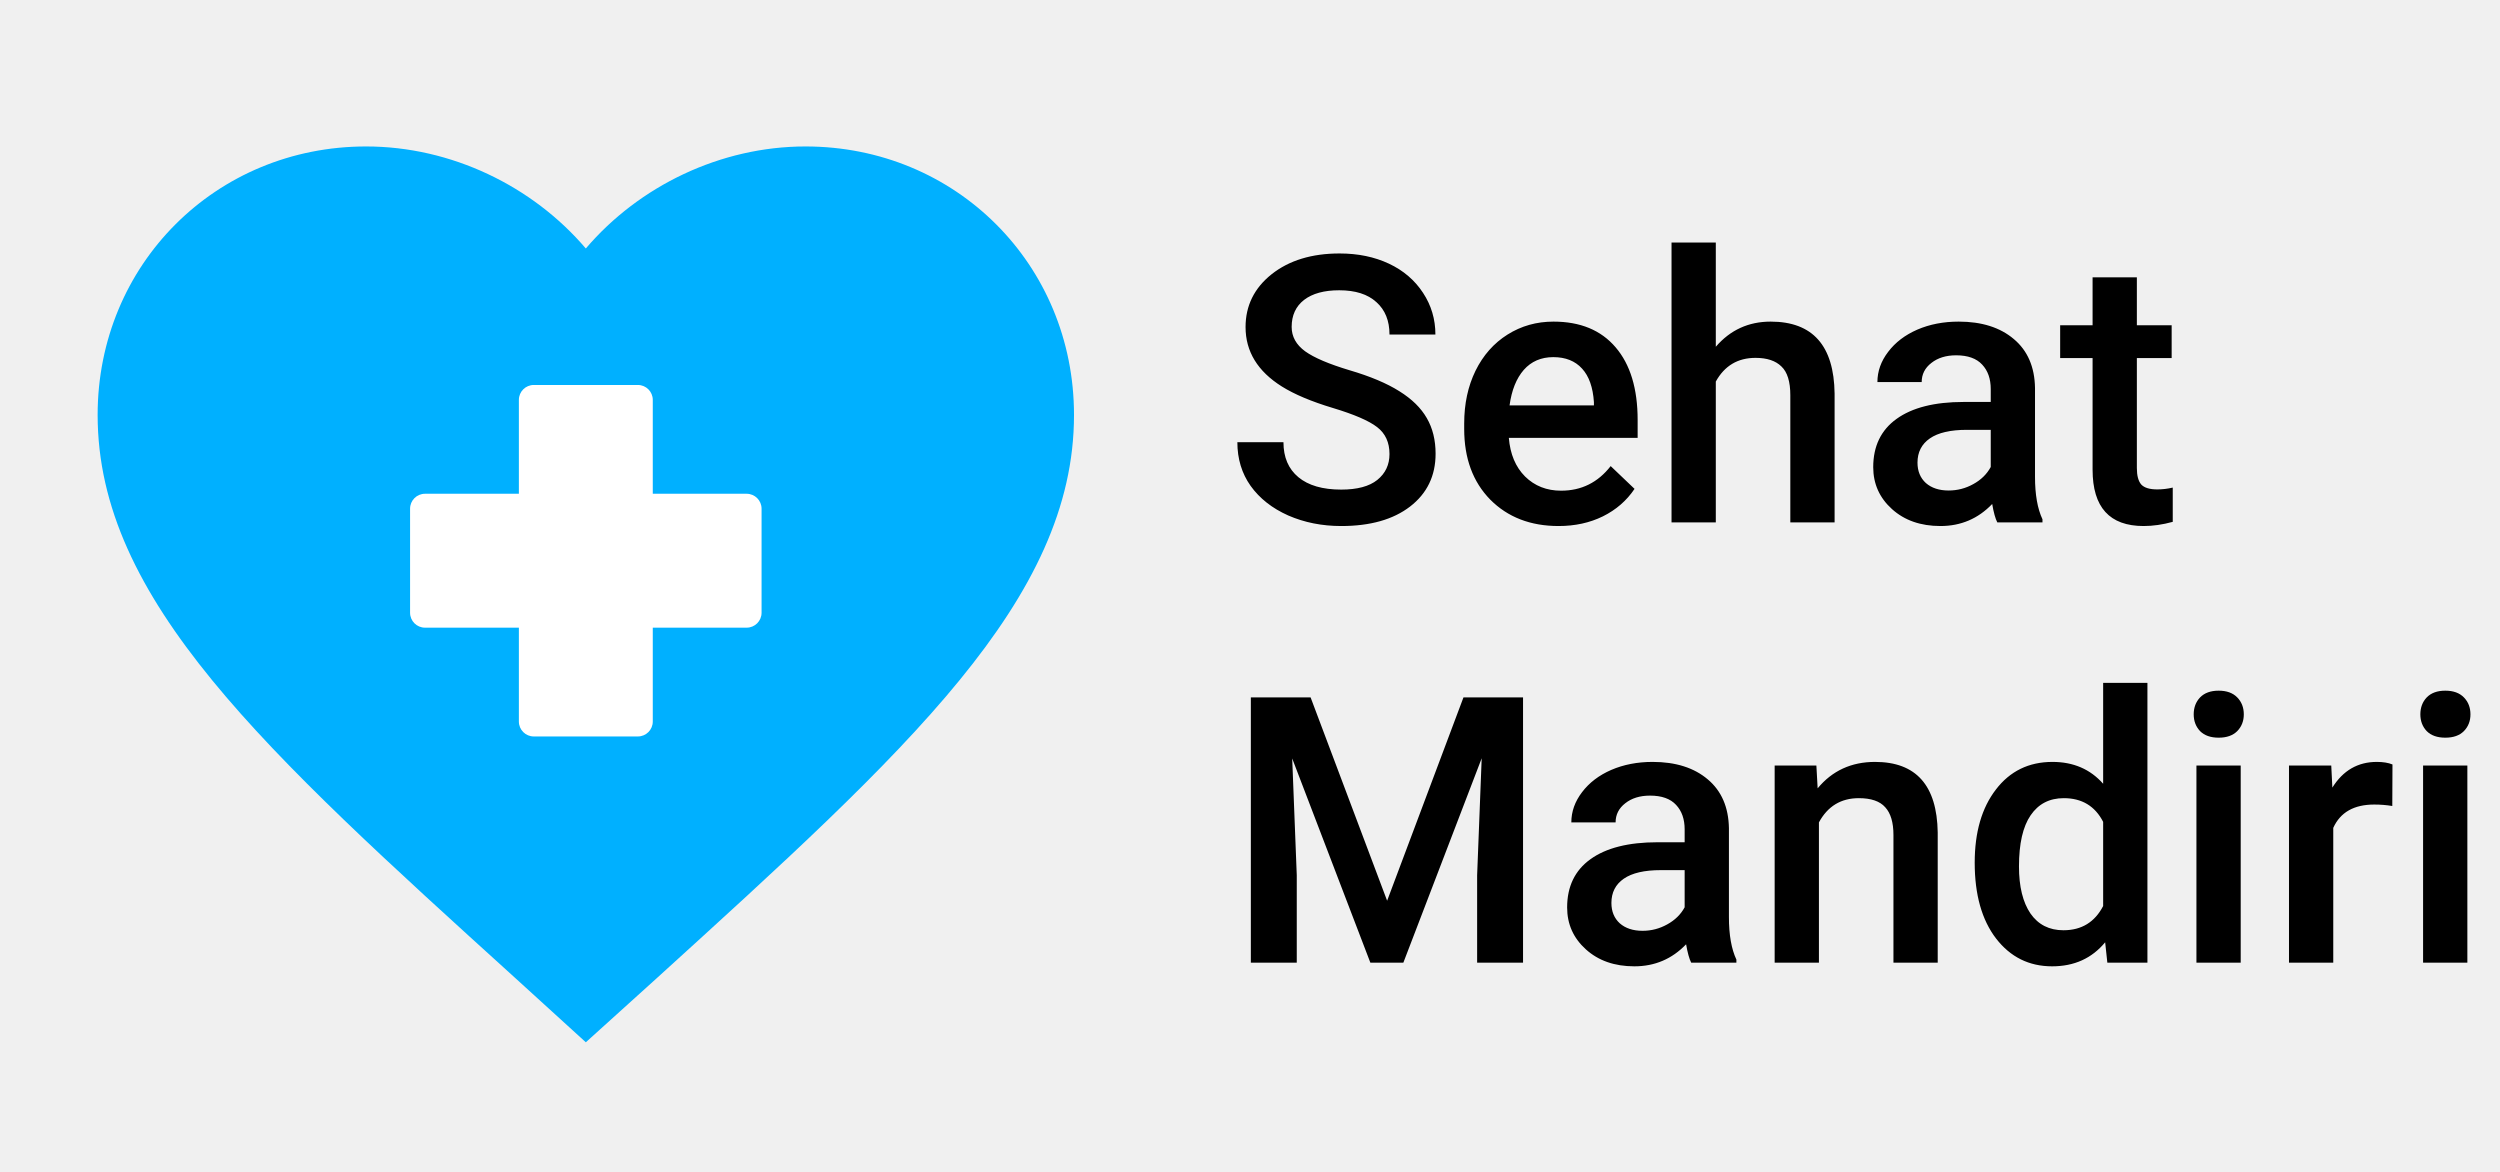
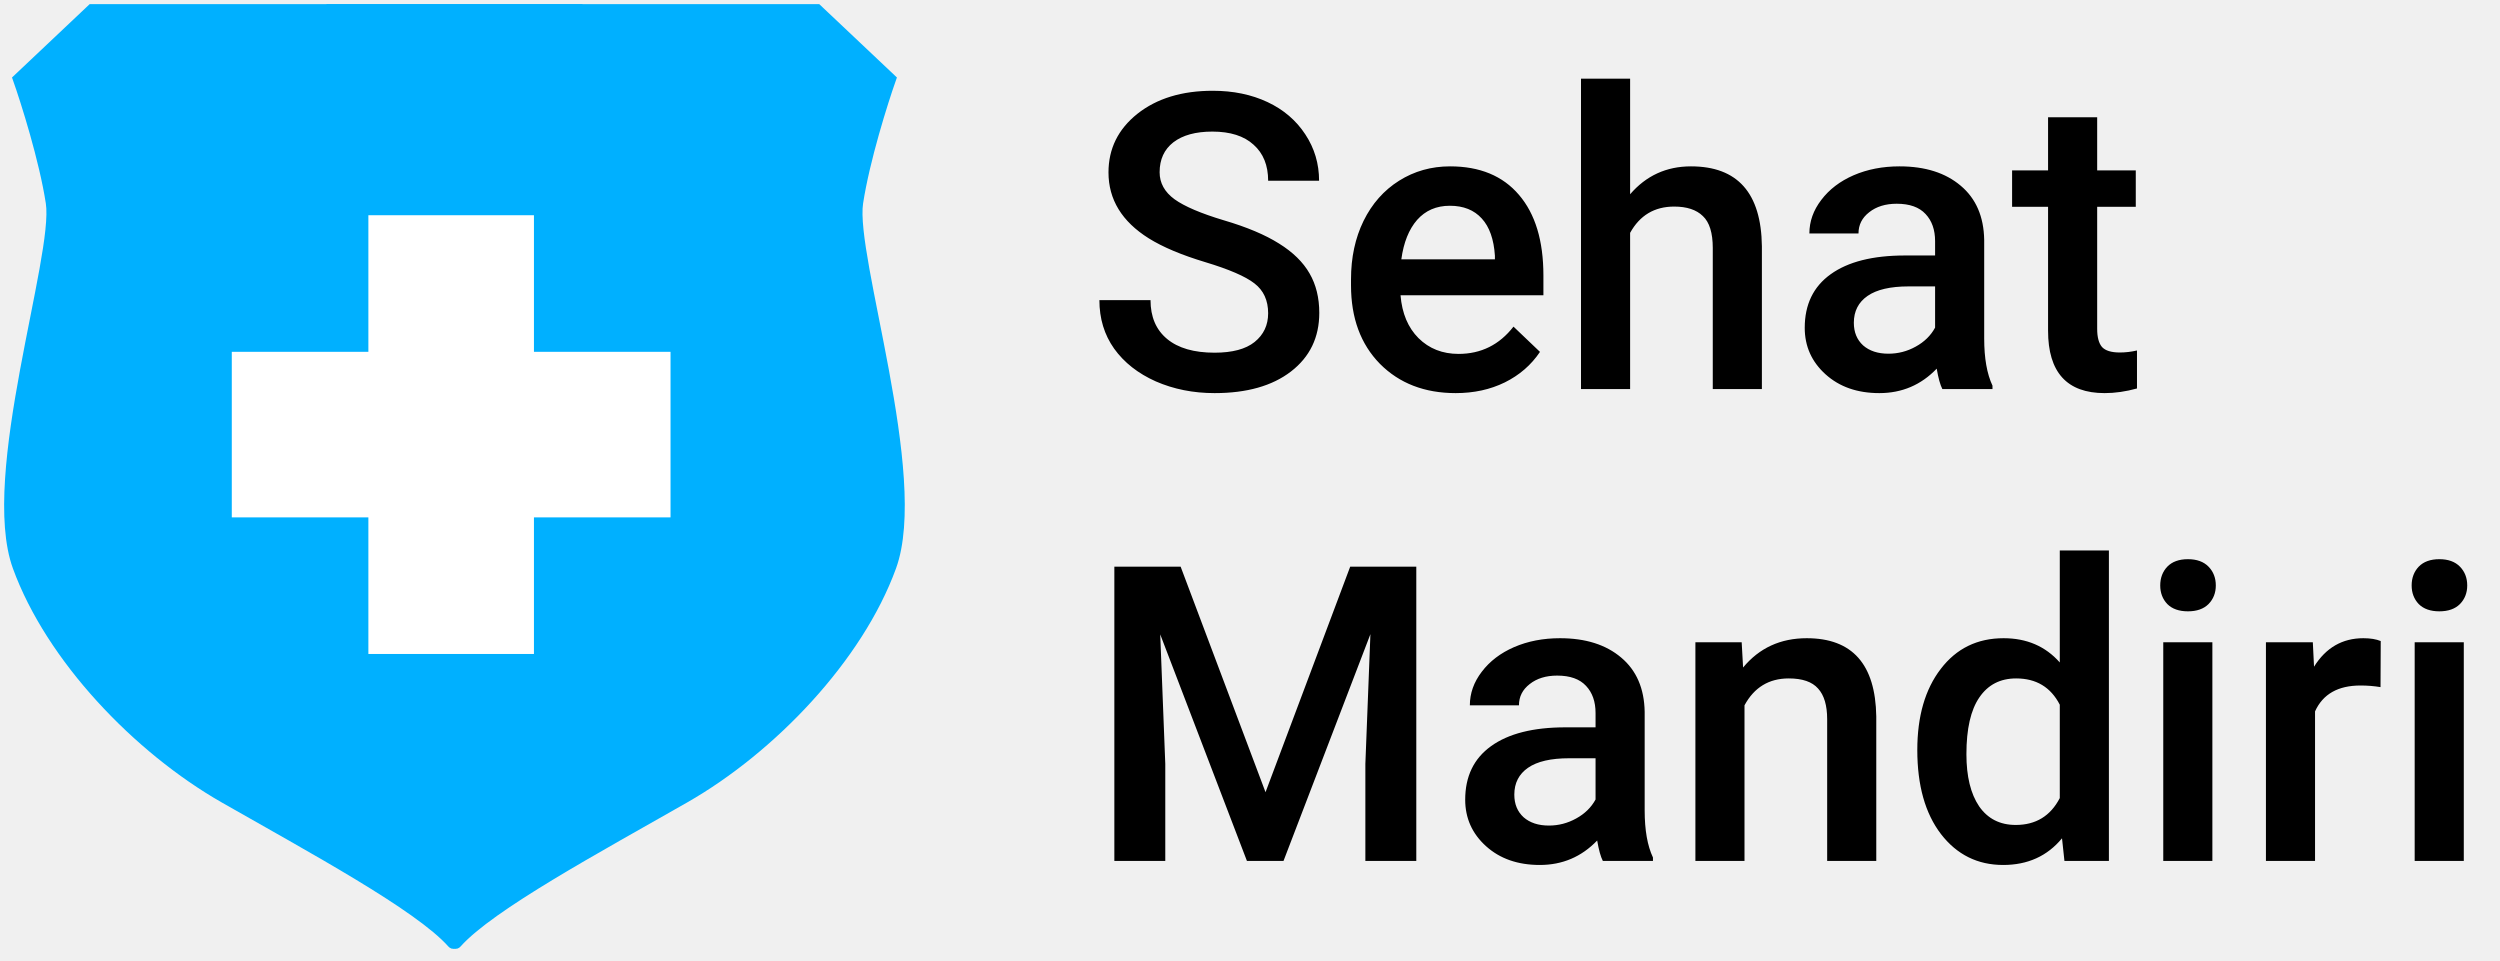
- <svg xmlns="http://www.w3.org/2000/svg" width="335" height="157" viewBox="0 0 335 157" fill="none">
-   <path d="M78.5 139.665L69.015 131.03C35.325 100.48 13.083 80.332 13.083 55.604C13.083 35.456 28.914 19.625 49.062 19.625C60.445 19.625 71.37 24.924 78.5 33.297C85.63 24.924 96.555 19.625 107.938 19.625C128.086 19.625 143.917 35.456 143.917 55.604C143.917 80.332 121.675 100.48 87.985 131.095L78.5 139.665Z" fill="#00B0FF" />
-   <rect x="69.529" y="51.586" width="17.943" height="47.1" rx="2" fill="white" />
-   <rect x="102.05" y="66.164" width="17.943" height="47.1" rx="2" transform="rotate(90 102.05 66.1643)" fill="white" />
-   <path d="M186.192 60.845C186.192 59.282 185.639 58.078 184.532 57.231C183.442 56.385 181.464 55.531 178.6 54.668C175.735 53.805 173.456 52.845 171.764 51.787C168.525 49.753 166.905 47.1 166.905 43.828C166.905 40.964 168.069 38.603 170.396 36.748C172.74 34.893 175.776 33.965 179.503 33.965C181.977 33.965 184.182 34.421 186.119 35.332C188.056 36.243 189.578 37.546 190.685 39.238C191.791 40.915 192.345 42.778 192.345 44.829H186.192C186.192 42.974 185.606 41.525 184.435 40.483C183.279 39.425 181.619 38.897 179.454 38.897C177.436 38.897 175.865 39.328 174.742 40.19C173.635 41.053 173.082 42.258 173.082 43.804C173.082 45.106 173.684 46.196 174.889 47.075C176.093 47.938 178.079 48.784 180.846 49.614C183.613 50.428 185.834 51.364 187.511 52.422C189.187 53.464 190.416 54.668 191.197 56.035C191.979 57.386 192.369 58.973 192.369 60.796C192.369 63.758 191.23 66.118 188.951 67.876C186.689 69.618 183.613 70.488 179.723 70.488C177.151 70.488 174.783 70.016 172.618 69.072C170.47 68.112 168.793 66.794 167.589 65.117C166.401 63.441 165.807 61.488 165.807 59.258H171.983C171.983 61.276 172.651 62.839 173.985 63.945C175.32 65.052 177.232 65.606 179.723 65.606C181.871 65.606 183.482 65.174 184.557 64.311C185.647 63.433 186.192 62.277 186.192 60.845ZM208.849 70.488C205.089 70.488 202.037 69.308 199.693 66.948C197.366 64.572 196.202 61.414 196.202 57.476V56.743C196.202 54.106 196.707 51.755 197.716 49.688C198.741 47.604 200.174 45.985 202.013 44.829C203.852 43.673 205.903 43.096 208.165 43.096C211.762 43.096 214.537 44.243 216.49 46.538C218.46 48.833 219.444 52.08 219.444 56.279V58.672H202.184C202.363 60.853 203.087 62.578 204.356 63.848C205.642 65.117 207.254 65.752 209.19 65.752C211.909 65.752 214.122 64.653 215.831 62.456L219.029 65.508C217.971 67.087 216.555 68.315 214.781 69.194C213.023 70.057 211.046 70.488 208.849 70.488ZM208.141 47.856C206.513 47.856 205.195 48.426 204.186 49.565C203.193 50.705 202.558 52.292 202.281 54.326H213.585V53.887C213.455 51.901 212.926 50.404 211.998 49.395C211.07 48.369 209.785 47.856 208.141 47.856ZM229.918 46.465C231.855 44.219 234.304 43.096 237.267 43.096C242.898 43.096 245.755 46.31 245.836 52.739V70H239.903V52.959C239.903 51.136 239.505 49.85 238.707 49.102C237.926 48.337 236.77 47.954 235.24 47.954C232.864 47.954 231.09 49.012 229.918 51.128V70H223.985V32.5H229.918V46.465ZM267.638 70C267.377 69.495 267.149 68.674 266.954 67.534C265.066 69.504 262.755 70.488 260.021 70.488C257.368 70.488 255.203 69.731 253.526 68.218C251.85 66.704 251.012 64.832 251.012 62.602C251.012 59.787 252.053 57.63 254.137 56.133C256.236 54.619 259.231 53.862 263.121 53.862H266.759V52.129C266.759 50.762 266.376 49.671 265.611 48.857C264.846 48.027 263.683 47.612 262.12 47.612C260.769 47.612 259.662 47.954 258.8 48.638C257.937 49.305 257.506 50.16 257.506 51.201H251.573C251.573 49.753 252.053 48.402 253.014 47.148C253.974 45.879 255.276 44.886 256.92 44.17C258.58 43.454 260.427 43.096 262.462 43.096C265.554 43.096 268.02 43.877 269.859 45.44C271.699 46.986 272.643 49.167 272.691 51.982V63.897C272.691 66.273 273.025 68.169 273.692 69.585V70H267.638ZM261.119 65.728C262.291 65.728 263.39 65.443 264.415 64.873C265.457 64.303 266.238 63.538 266.759 62.578V57.598H263.561C261.363 57.598 259.711 57.98 258.604 58.745C257.498 59.51 256.944 60.592 256.944 61.992C256.944 63.132 257.319 64.043 258.067 64.727C258.832 65.394 259.85 65.728 261.119 65.728ZM286.339 37.163V43.584H291.002V47.978H286.339V62.725C286.339 63.734 286.534 64.466 286.925 64.922C287.332 65.361 288.048 65.581 289.073 65.581C289.757 65.581 290.449 65.5 291.148 65.337V69.927C289.798 70.301 288.495 70.488 287.242 70.488C282.685 70.488 280.406 67.974 280.406 62.944V47.978H276.061V43.584H280.406V37.163H286.339Z" fill="black" />
-   <path d="M175.621 93.453L185.875 120.699L196.104 93.453H204.088V129H197.936V117.281L198.546 101.607L188.048 129H183.629L173.155 101.632L173.766 117.281V129H167.613V93.453H175.621ZM226.622 129C226.362 128.495 226.134 127.674 225.938 126.534C224.05 128.504 221.739 129.488 219.005 129.488C216.352 129.488 214.187 128.731 212.511 127.218C210.834 125.704 209.996 123.832 209.996 121.603C209.996 118.787 211.038 116.63 213.121 115.133C215.221 113.619 218.215 112.862 222.105 112.862H225.743V111.129C225.743 109.762 225.361 108.671 224.596 107.857C223.831 107.027 222.667 106.612 221.104 106.612C219.754 106.612 218.647 106.954 217.784 107.638C216.922 108.305 216.49 109.16 216.49 110.201H210.558C210.558 108.753 211.038 107.402 211.998 106.148C212.958 104.879 214.26 103.886 215.904 103.17C217.564 102.454 219.412 102.096 221.446 102.096C224.539 102.096 227.005 102.877 228.844 104.439C230.683 105.986 231.627 108.167 231.676 110.982V122.896C231.676 125.273 232.009 127.169 232.677 128.585V129H226.622ZM220.104 124.728C221.275 124.728 222.374 124.443 223.399 123.873C224.441 123.303 225.222 122.538 225.743 121.578V116.598H222.545C220.348 116.598 218.696 116.98 217.589 117.745C216.482 118.51 215.929 119.592 215.929 120.992C215.929 122.132 216.303 123.043 217.052 123.727C217.817 124.394 218.834 124.728 220.104 124.728ZM243.395 102.584L243.565 105.636C245.519 103.276 248.082 102.096 251.256 102.096C256.757 102.096 259.557 105.245 259.654 111.544V129H253.722V111.886C253.722 110.209 253.355 108.972 252.623 108.175C251.907 107.361 250.727 106.954 249.083 106.954C246.69 106.954 244.908 108.036 243.736 110.201V129H237.804V102.584H243.395ZM264.61 115.597C264.61 111.528 265.554 108.264 267.442 105.807C269.33 103.333 271.861 102.096 275.035 102.096C277.835 102.096 280.097 103.072 281.822 105.025V91.5H287.755V129H282.384L282.091 126.266C280.317 128.414 277.949 129.488 274.986 129.488C271.894 129.488 269.387 128.243 267.467 125.753C265.562 123.263 264.61 119.877 264.61 115.597ZM270.543 116.109C270.543 118.795 271.056 120.895 272.081 122.408C273.123 123.906 274.596 124.654 276.5 124.654C278.925 124.654 280.699 123.572 281.822 121.407V110.128C280.732 108.012 278.974 106.954 276.549 106.954C274.628 106.954 273.147 107.719 272.105 109.249C271.064 110.763 270.543 113.049 270.543 116.109ZM300.255 129H294.322V102.584H300.255V129ZM293.956 95.724C293.956 94.812 294.241 94.055 294.811 93.453C295.396 92.851 296.227 92.55 297.301 92.55C298.375 92.55 299.205 92.851 299.791 93.453C300.377 94.055 300.67 94.812 300.67 95.724C300.67 96.619 300.377 97.368 299.791 97.97C299.205 98.556 298.375 98.849 297.301 98.849C296.227 98.849 295.396 98.556 294.811 97.97C294.241 97.368 293.956 96.619 293.956 95.724ZM320.567 108.004C319.786 107.874 318.98 107.809 318.15 107.809C315.432 107.809 313.601 108.85 312.657 110.934V129H306.725V102.584H312.389L312.535 105.538C313.967 103.243 315.953 102.096 318.492 102.096C319.339 102.096 320.038 102.21 320.592 102.438L320.567 108.004ZM330.626 129H324.693V102.584H330.626V129ZM324.327 95.724C324.327 94.812 324.612 94.055 325.182 93.453C325.768 92.851 326.598 92.55 327.672 92.55C328.746 92.55 329.576 92.851 330.162 93.453C330.748 94.055 331.041 94.812 331.041 95.724C331.041 96.619 330.748 97.368 330.162 97.97C329.576 98.556 328.746 98.849 327.672 98.849C326.598 98.849 325.768 98.556 325.182 97.97C324.612 97.368 324.327 96.619 324.327 95.724Z" fill="black" />
+ <svg xmlns="http://www.w3.org/2000/svg" width="302" height="116" viewBox="0 0 302 116" fill="none">
+   <path d="M153.192 37.845C153.192 36.282 152.639 35.078 151.532 34.231C150.442 33.385 148.464 32.531 145.6 31.668C142.735 30.805 140.456 29.845 138.764 28.787C135.525 26.753 133.905 24.1 133.905 20.828C133.905 17.963 135.069 15.604 137.396 13.748C139.74 11.893 142.776 10.965 146.503 10.965C148.977 10.965 151.182 11.421 153.119 12.332C155.056 13.243 156.578 14.546 157.685 16.238C158.791 17.915 159.345 19.778 159.345 21.829H153.192C153.192 19.974 152.606 18.525 151.435 17.483C150.279 16.425 148.619 15.896 146.454 15.896C144.436 15.896 142.865 16.328 141.742 17.19C140.635 18.053 140.082 19.258 140.082 20.804C140.082 22.106 140.684 23.196 141.889 24.075C143.093 24.938 145.079 25.784 147.846 26.614C150.613 27.428 152.834 28.364 154.511 29.422C156.187 30.463 157.416 31.668 158.197 33.035C158.979 34.386 159.369 35.973 159.369 37.796C159.369 40.758 158.23 43.118 155.951 44.876C153.689 46.617 150.613 47.488 146.723 47.488C144.151 47.488 141.783 47.016 139.618 46.072C137.47 45.112 135.793 43.794 134.589 42.117C133.401 40.441 132.807 38.488 132.807 36.258H138.983C138.983 38.276 139.651 39.839 140.985 40.945C142.32 42.052 144.232 42.605 146.723 42.605C148.871 42.605 150.482 42.174 151.557 41.312C152.647 40.433 153.192 39.277 153.192 37.845ZM175.849 47.488C172.089 47.488 169.037 46.308 166.693 43.948C164.366 41.572 163.202 38.414 163.202 34.476V33.743C163.202 31.106 163.707 28.755 164.716 26.688C165.741 24.604 167.174 22.985 169.013 21.829C170.852 20.674 172.903 20.096 175.165 20.096C178.762 20.096 181.537 21.243 183.49 23.538C185.46 25.833 186.444 29.08 186.444 33.279V35.672H169.184C169.363 37.853 170.087 39.578 171.356 40.848C172.642 42.117 174.254 42.752 176.19 42.752C178.909 42.752 181.122 41.653 182.831 39.456L186.029 42.508C184.971 44.087 183.555 45.315 181.781 46.194C180.023 47.057 178.046 47.488 175.849 47.488ZM175.141 24.856C173.513 24.856 172.195 25.426 171.186 26.565C170.193 27.705 169.558 29.292 169.281 31.326H180.585V30.887C180.455 28.901 179.926 27.404 178.998 26.395C178.07 25.369 176.785 24.856 175.141 24.856ZM196.918 23.465C198.855 21.219 201.304 20.096 204.267 20.096C209.898 20.096 212.755 23.31 212.836 29.739V47H206.903V29.959C206.903 28.136 206.505 26.85 205.707 26.102C204.926 25.337 203.77 24.954 202.24 24.954C199.864 24.954 198.09 26.012 196.918 28.128V47H190.985V9.5H196.918V23.465ZM234.638 47C234.377 46.495 234.149 45.673 233.954 44.534C232.066 46.504 229.755 47.488 227.021 47.488C224.368 47.488 222.203 46.731 220.526 45.218C218.85 43.704 218.012 41.832 218.012 39.602C218.012 36.787 219.053 34.63 221.137 33.133C223.236 31.619 226.231 30.862 230.121 30.862H233.759V29.129C233.759 27.762 233.376 26.671 232.611 25.857C231.846 25.027 230.683 24.612 229.12 24.612C227.769 24.612 226.662 24.954 225.8 25.638C224.937 26.305 224.506 27.16 224.506 28.201H218.573C218.573 26.753 219.053 25.402 220.014 24.148C220.974 22.879 222.276 21.886 223.92 21.17C225.58 20.454 227.427 20.096 229.462 20.096C232.554 20.096 235.02 20.877 236.859 22.439C238.699 23.986 239.643 26.167 239.691 28.982V40.897C239.691 43.273 240.025 45.169 240.692 46.585V47H234.638ZM228.119 42.727C229.291 42.727 230.39 42.443 231.415 41.873C232.457 41.303 233.238 40.538 233.759 39.578V34.598H230.561C228.363 34.598 226.711 34.98 225.604 35.745C224.498 36.51 223.944 37.592 223.944 38.992C223.944 40.132 224.319 41.043 225.067 41.727C225.832 42.394 226.85 42.727 228.119 42.727ZM253.339 14.163V20.584H258.002V24.979H253.339V39.725C253.339 40.734 253.534 41.466 253.925 41.922C254.332 42.361 255.048 42.581 256.073 42.581C256.757 42.581 257.449 42.5 258.148 42.337V46.927C256.798 47.301 255.495 47.488 254.242 47.488C249.685 47.488 247.406 44.974 247.406 39.944V24.979H243.061V20.584H247.406V14.163H253.339Z" fill="black" />
+   <path d="M142.621 68.453L152.875 95.699L163.104 68.453H171.088V104H164.936V92.281L165.546 76.607L155.048 104H150.629L140.155 76.632L140.766 92.281V104H134.613V68.453H142.621ZM193.622 104C193.362 103.495 193.134 102.674 192.938 101.534C191.05 103.504 188.739 104.488 186.005 104.488C183.352 104.488 181.187 103.731 179.511 102.218C177.834 100.704 176.996 98.832 176.996 96.603C176.996 93.787 178.038 91.63 180.121 90.133C182.221 88.619 185.215 87.862 189.105 87.862H192.743V86.129C192.743 84.762 192.361 83.671 191.596 82.857C190.831 82.027 189.667 81.612 188.104 81.612C186.754 81.612 185.647 81.954 184.784 82.638C183.922 83.305 183.49 84.159 183.49 85.201H177.558C177.558 83.753 178.038 82.402 178.998 81.148C179.958 79.879 181.26 78.886 182.904 78.17C184.564 77.454 186.412 77.096 188.446 77.096C191.539 77.096 194.005 77.877 195.844 79.439C197.683 80.986 198.627 83.167 198.676 85.982V97.897C198.676 100.273 199.009 102.169 199.677 103.585V104H193.622ZM187.104 99.728C188.275 99.728 189.374 99.443 190.399 98.873C191.441 98.303 192.222 97.538 192.743 96.578V91.598H189.545C187.348 91.598 185.696 91.98 184.589 92.745C183.482 93.51 182.929 94.592 182.929 95.992C182.929 97.132 183.303 98.043 184.052 98.727C184.817 99.394 185.834 99.728 187.104 99.728ZM210.395 77.584L210.565 80.636C212.519 78.276 215.082 77.096 218.256 77.096C223.757 77.096 226.557 80.245 226.654 86.544V104H220.722V86.886C220.722 85.209 220.355 83.972 219.623 83.175C218.907 82.361 217.727 81.954 216.083 81.954C213.69 81.954 211.908 83.037 210.736 85.201V104H204.804V77.584H210.395ZM231.61 90.597C231.61 86.528 232.554 83.264 234.442 80.807C236.33 78.333 238.861 77.096 242.035 77.096C244.835 77.096 247.097 78.072 248.822 80.025V66.5H254.755V104H249.384L249.091 101.266C247.317 103.414 244.949 104.488 241.986 104.488C238.894 104.488 236.387 103.243 234.467 100.753C232.562 98.263 231.61 94.877 231.61 90.597ZM237.543 91.109C237.543 93.795 238.056 95.894 239.081 97.408C240.123 98.906 241.596 99.654 243.5 99.654C245.925 99.654 247.699 98.572 248.822 96.407V85.128C247.732 83.012 245.974 81.954 243.549 81.954C241.628 81.954 240.147 82.719 239.105 84.249C238.064 85.763 237.543 88.049 237.543 91.109ZM267.255 104H261.322V77.584H267.255V104ZM260.956 70.724C260.956 69.812 261.241 69.055 261.811 68.453C262.396 67.851 263.227 67.55 264.301 67.55C265.375 67.55 266.205 67.851 266.791 68.453C267.377 69.055 267.67 69.812 267.67 70.724C267.67 71.619 267.377 72.368 266.791 72.97C266.205 73.556 265.375 73.849 264.301 73.849C263.227 73.849 262.396 73.556 261.811 72.97C261.241 72.368 260.956 71.619 260.956 70.724ZM287.567 83.004C286.786 82.874 285.98 82.809 285.15 82.809C282.432 82.809 280.601 83.85 279.657 85.934V104H273.725V77.584H279.389L279.535 80.538C280.967 78.243 282.953 77.096 285.492 77.096C286.339 77.096 287.038 77.21 287.592 77.438L287.567 83.004ZM297.626 104H291.693V77.584H297.626V104ZM291.327 70.724C291.327 69.812 291.612 69.055 292.182 68.453C292.768 67.851 293.598 67.55 294.672 67.55C295.746 67.55 296.576 67.851 297.162 68.453C297.748 69.055 298.041 69.812 298.041 70.724C298.041 71.619 297.748 72.368 297.162 72.97C296.576 73.556 295.746 73.849 294.672 73.849C293.598 73.849 292.768 73.556 292.182 72.97C291.612 72.368 291.327 71.619 291.327 70.724Z" fill="black" />
+   <path d="M98.767 1L107.767 9.5C106.767 12.333 104.567 19.3 103.767 24.5C102.767 31 111.767 57.5 107.767 68.5C103.767 79.5 93.267 90.5 82.767 96.5C72.267 102.5 59.267 109.5 55.267 114C54.432 114.94 53.942 110.36 53.697 102.382C53.005 79.79 54.282 29.945 55.267 1H98.767Z" fill="#00B0FF" />
+   <path d="M55.267 1H40L53.697 102.382C53.005 79.79 54.282 29.945 55.267 1Z" fill="#00B0FF" />
+   <path d="M55.267 114C59.267 109.5 72.267 102.5 82.767 96.5C93.267 90.5 103.767 79.5 107.767 68.5C111.767 57.5 102.767 31 103.767 24.5C104.567 19.3 106.767 12.333 107.767 9.5L98.767 1H55.267M55.267 114L53.697 102.382M55.267 114C54.432 114.94 53.942 110.36 53.697 102.382M55.267 1H40L53.697 102.382M55.267 1C54.282 29.945 53.005 79.79 53.697 102.382" stroke="#00B0FF" />
+   <path d="M11.031 1L2.031 9.5C3.031 12.333 5.231 19.3 6.031 24.5C7.031 31 -1.969 57.5 2.031 68.5C6.031 79.5 16.531 90.5 27.031 96.5C37.531 102.5 50.531 109.5 54.531 114C55.366 114.94 55.856 110.36 56.101 102.382C56.793 79.79 55.516 29.945 54.531 1H11.031Z" fill="#00B0FF" />
+   <path d="M54.531 1H69.798L56.101 102.382C56.793 79.79 55.516 29.945 54.531 1Z" fill="#00B0FF" />
+   <path d="M54.531 114C50.531 109.5 37.531 102.5 27.031 96.5C16.531 90.5 6.031 79.5 2.031 68.5C-1.969 57.5 7.031 31 6.031 24.5C5.231 19.3 3.031 12.333 2.031 9.5L11.031 1H54.531M54.531 114L56.101 102.382M54.531 114C55.366 114.94 55.856 110.36 56.101 102.382M54.531 1H69.798L56.101 102.382M54.531 1C55.516 29.945 56.793 79.79 56.101 102.382" stroke="#00B0FF" />
+   <rect x="44.5" y="26" width="20" height="53" fill="white" />
+   <rect x="81" y="42.5" width="20" height="53" transform="rotate(90 81 42.5)" fill="white" />
</svg>
